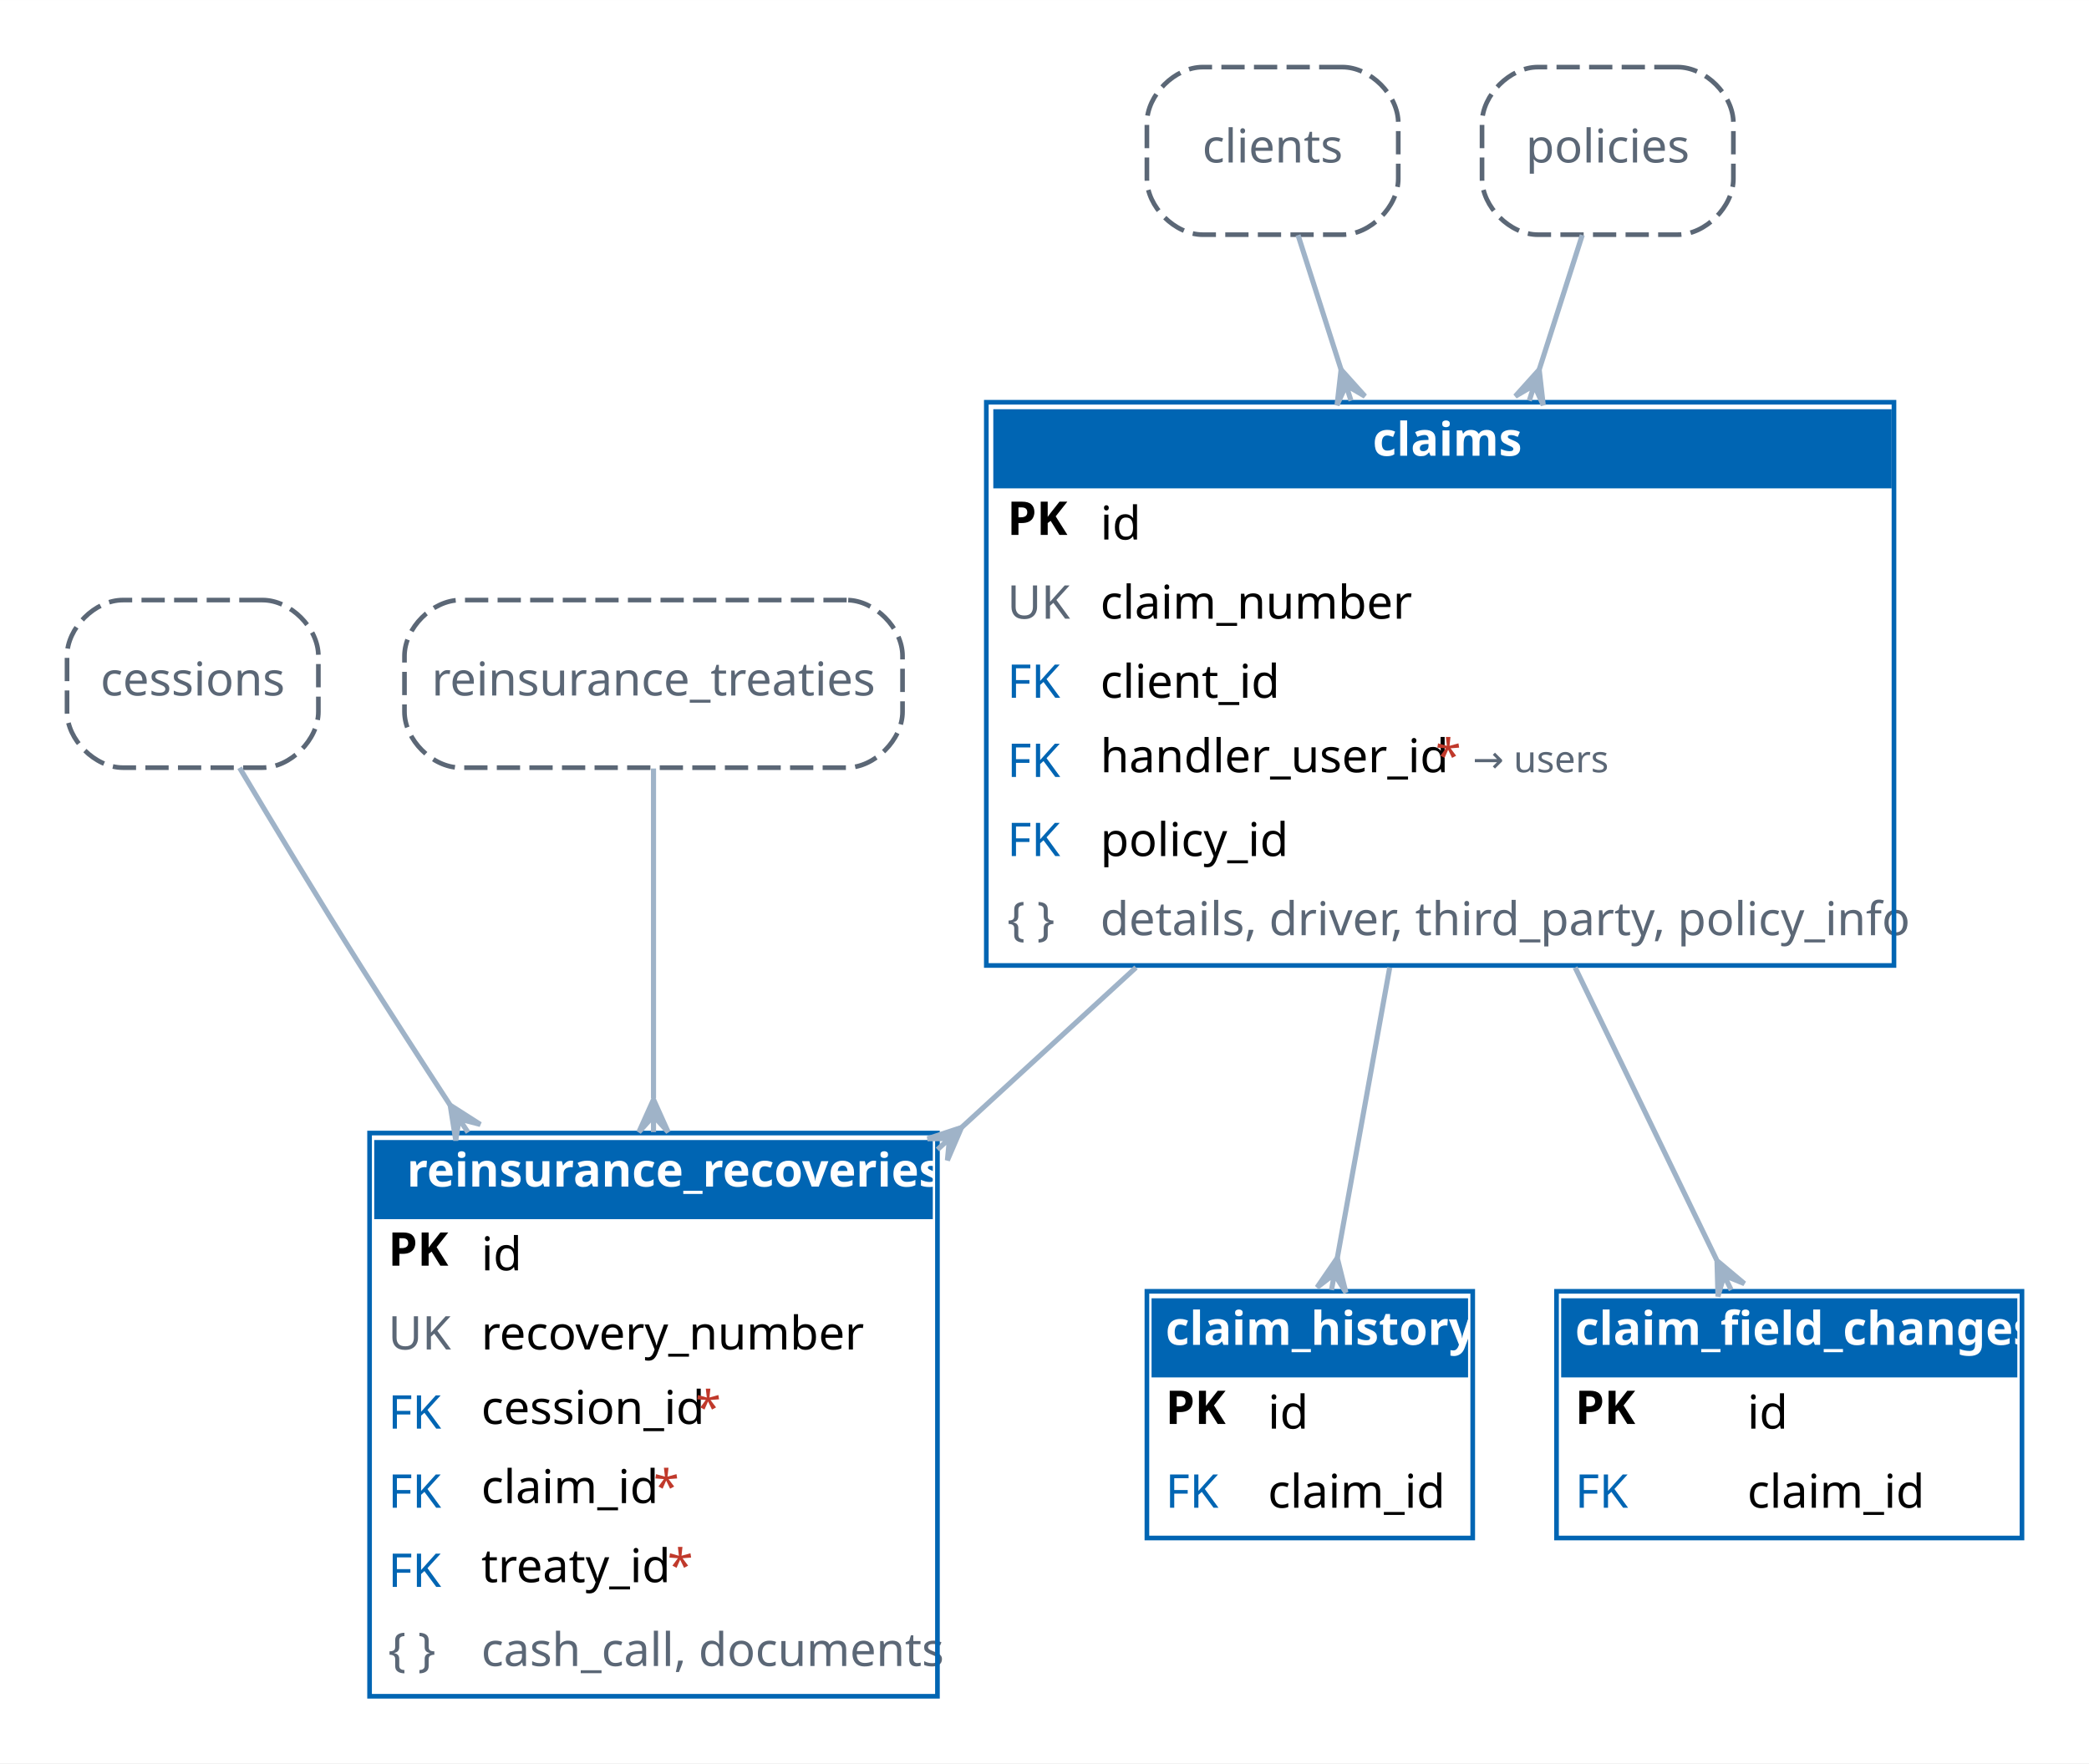
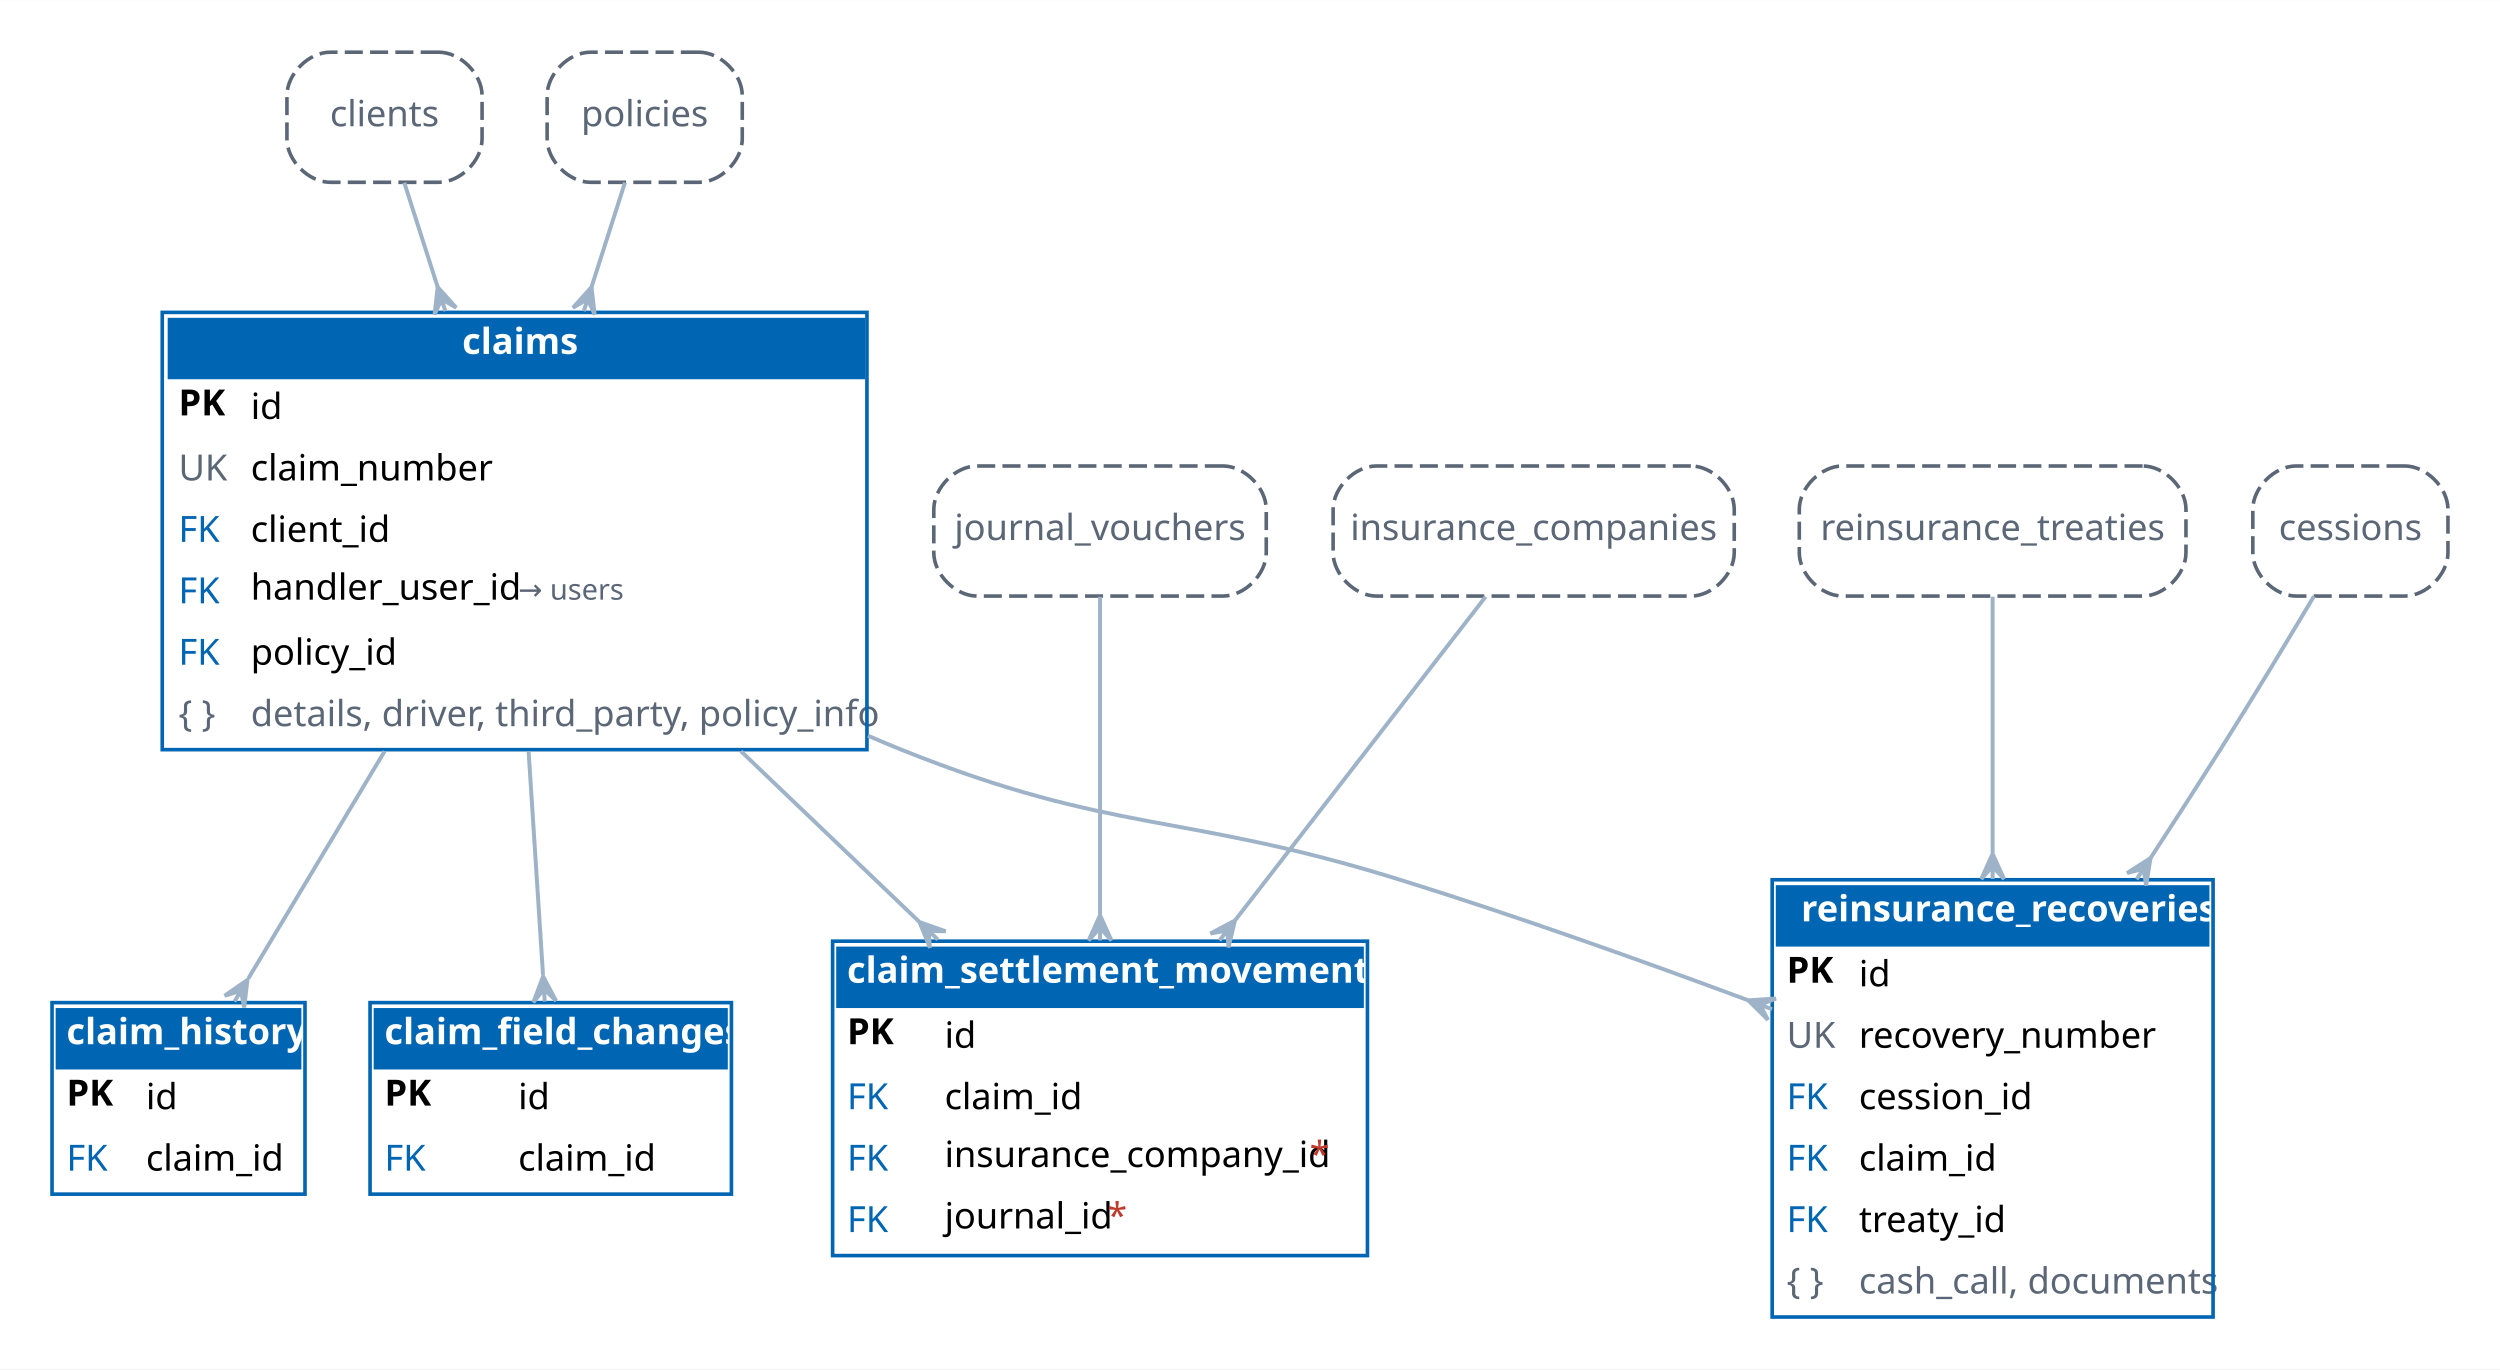
- <svg xmlns="http://www.w3.org/2000/svg" width="449pt" height="379pt" viewBox="0.00 0.00 448.80 378.80">
+ <svg xmlns="http://www.w3.org/2000/svg" width="692pt" height="379pt" viewBox="0.00 0.00 691.80 378.80">
  <g id="graph0" class="graph" transform="scale(1 1) rotate(0) translate(14.4 364.4)">
-     <polygon fill="white" stroke="transparent" points="-14.4,14.4 -14.4,-364.4 434.4,-364.4 434.4,14.4 -14.4,14.4" />
+     <polygon fill="white" stroke="transparent" points="-14.4,14.4 -14.4,-364.4 677.4,-364.4 677.4,14.4 -14.4,14.4" />
    <g id="node1" class="node">
-       <polygon fill="#0065b3" stroke="transparent" points="199,-259.5 199,-276.5 392,-276.5 392,-259.5 199,-259.5" />
-       <text text-anchor="start" x="280.5" y="-266.5" font-family="Nunito" font-weight="bold" font-size="10.00" fill="white">claims</text>
-       <text text-anchor="start" x="202" y="-249.5" font-family="Nunito" font-weight="bold" font-size="10.00">PK</text>
-       <text text-anchor="start" x="222" y="-248.5" font-family="Nunito" font-size="10.00">id</text>
-       <text text-anchor="start" x="202" y="-231.5" font-family="Nunito" font-size="10.00" fill="#5b6776">UK</text>
-       <text text-anchor="start" x="222" y="-231.5" font-family="Nunito" font-size="10.00">claim_number</text>
-       <text text-anchor="start" x="202" y="-214.5" font-family="Nunito" font-size="10.00" fill="#0065b3">FK</text>
-       <text text-anchor="start" x="222" y="-214.5" font-family="Nunito" font-size="10.00">client_id</text>
-       <text text-anchor="start" x="202" y="-197.5" font-family="Nunito" font-size="10.00" fill="#0065b3">FK</text>
-       <text text-anchor="start" x="222" y="-198.5" font-family="Nunito" font-size="10.00">handler_user_id</text>
-       <text text-anchor="start" x="294" y="-198.5" font-family="Nunito" font-size="10.00" fill="#c0392b">*</text>
-       <text text-anchor="start" x="299" y="-198.5" font-family="Nunito" font-size="10.00"> </text>
-       <text text-anchor="start" x="302" y="-198.5" font-family="Nunito" font-size="8.00" fill="#5b6776">→ users</text>
-       <text text-anchor="start" x="202" y="-180.5" font-family="Nunito" font-size="10.00" fill="#0065b3">FK</text>
-       <text text-anchor="start" x="222" y="-180.5" font-family="Nunito" font-size="10.00">policy_id</text>
-       <text text-anchor="start" x="202" y="-163.5" font-family="Nunito" font-size="10.00" fill="#5b6776">{ }</text>
-       <text text-anchor="start" x="222" y="-163.5" font-family="Nunito" font-size="10.00" fill="#5b6776">details, driver, third_party, policy_info</text>
-       <polygon fill="none" stroke="#0065b3" points="197.5,-157 197.5,-278 392.5,-278 392.5,-157 197.5,-157" />
+       <polygon fill="#0065b3" stroke="transparent" points="32,-259.5 32,-276.5 225,-276.5 225,-259.5 32,-259.5" />
+       <text text-anchor="start" x="113.5" y="-266.5" font-family="Nunito" font-weight="bold" font-size="10.00" fill="white">claims</text>
+       <text text-anchor="start" x="35" y="-249.5" font-family="Nunito" font-weight="bold" font-size="10.00">PK</text>
+       <text text-anchor="start" x="55" y="-248.5" font-family="Nunito" font-size="10.00">id</text>
+       <text text-anchor="start" x="35" y="-231.5" font-family="Nunito" font-size="10.00" fill="#5b6776">UK</text>
+       <text text-anchor="start" x="55" y="-231.5" font-family="Nunito" font-size="10.00">claim_number</text>
+       <text text-anchor="start" x="35" y="-214.5" font-family="Nunito" font-size="10.00" fill="#0065b3">FK</text>
+       <text text-anchor="start" x="55" y="-214.5" font-family="Nunito" font-size="10.00">client_id</text>
+       <text text-anchor="start" x="35" y="-197.5" font-family="Nunito" font-size="10.00" fill="#0065b3">FK</text>
+       <text text-anchor="start" x="55" y="-198.5" font-family="Nunito" font-size="10.00">handler_user_id </text>
+       <text text-anchor="start" x="129" y="-198.5" font-family="Nunito" font-size="8.00" fill="#5b6776">→ users</text>
+       <text text-anchor="start" x="35" y="-180.5" font-family="Nunito" font-size="10.00" fill="#0065b3">FK</text>
+       <text text-anchor="start" x="55" y="-180.5" font-family="Nunito" font-size="10.00">policy_id</text>
+       <text text-anchor="start" x="35" y="-163.5" font-family="Nunito" font-size="10.00" fill="#5b6776">{ }</text>
+       <text text-anchor="start" x="55" y="-163.5" font-family="Nunito" font-size="10.00" fill="#5b6776">details, driver, third_party, policy_info</text>
+       <polygon fill="none" stroke="#0065b3" points="30.5,-157 30.5,-278 225.5,-278 225.5,-157 30.5,-157" />
    </g>
    <g id="node2" class="node">
-       <polygon fill="#0065b3" stroke="transparent" points="233,-68.5 233,-85.5 301,-85.5 301,-68.5 233,-68.5" />
-       <text text-anchor="start" x="236" y="-75.5" font-family="Nunito" font-weight="bold" font-size="10.00" fill="white">claim_history</text>
-       <text text-anchor="start" x="236" y="-58.5" font-family="Nunito" font-weight="bold" font-size="10.00">PK</text>
-       <text text-anchor="start" x="258" y="-57.5" font-family="Nunito" font-size="10.00">id</text>
-       <text text-anchor="start" x="236" y="-40.5" font-family="Nunito" font-size="10.00" fill="#0065b3">FK</text>
-       <text text-anchor="start" x="258" y="-40.5" font-family="Nunito" font-size="10.00">claim_id</text>
-       <polygon fill="none" stroke="#0065b3" points="232,-34 232,-87 302,-87 302,-34 232,-34" />
+       <polygon fill="#0065b3" stroke="transparent" points="1,-68.5 1,-85.5 69,-85.5 69,-68.5 1,-68.5" />
+       <text text-anchor="start" x="4" y="-75.5" font-family="Nunito" font-weight="bold" font-size="10.00" fill="white">claim_history</text>
+       <text text-anchor="start" x="4" y="-58.5" font-family="Nunito" font-weight="bold" font-size="10.00">PK</text>
+       <text text-anchor="start" x="26" y="-57.5" font-family="Nunito" font-size="10.00">id</text>
+       <text text-anchor="start" x="4" y="-40.5" font-family="Nunito" font-size="10.00" fill="#0065b3">FK</text>
+       <text text-anchor="start" x="26" y="-40.5" font-family="Nunito" font-size="10.00">claim_id</text>
+       <polygon fill="none" stroke="#0065b3" points="0,-34 0,-87 70,-87 70,-34 0,-34" />
    </g>
    <g id="edge3" class="edge">
-       <path fill="none" stroke="#9fb3c8" stroke-width="1.1" d="M284.17,-156.57C280.34,-135.36 276.18,-112.3 272.91,-94.2" />
-       <polygon fill="#9fb3c8" stroke="#9fb3c8" stroke-width="1.1" points="272.9,-94.16 274.76,-86.72 272.28,-90.72 271.66,-87.28 271.66,-87.28 271.66,-87.28 272.28,-90.72 268.56,-87.84 272.9,-94.16 272.9,-94.16" />
+       <path fill="none" stroke="#9fb3c8" stroke-width="1.1" d="M92.04,-156.57C79.21,-135.18 65.24,-111.89 54.34,-93.73" />
+       <polygon fill="#9fb3c8" stroke="#9fb3c8" stroke-width="1.1" points="54.07,-93.28 53.17,-85.66 52.27,-90.28 50.47,-87.28 50.47,-87.28 50.47,-87.28 52.27,-90.28 47.76,-88.9 54.07,-93.28 54.07,-93.28" />
    </g>
    <g id="node3" class="node">
-       <polygon fill="#0065b3" stroke="transparent" points="321,-68.5 321,-85.5 419,-85.5 419,-68.5 321,-68.5" />
-       <text text-anchor="start" x="324" y="-75.5" font-family="Nunito" font-weight="bold" font-size="10.00" fill="white">claim_field_changes</text>
-       <text text-anchor="start" x="324" y="-58.5" font-family="Nunito" font-weight="bold" font-size="10.00">PK</text>
-       <text text-anchor="start" x="361" y="-57.5" font-family="Nunito" font-size="10.00">id</text>
-       <text text-anchor="start" x="324" y="-40.5" font-family="Nunito" font-size="10.00" fill="#0065b3">FK</text>
-       <text text-anchor="start" x="361" y="-40.5" font-family="Nunito" font-size="10.00">claim_id</text>
-       <polygon fill="none" stroke="#0065b3" points="320,-34 320,-87 420,-87 420,-34 320,-34" />
+       <polygon fill="#0065b3" stroke="transparent" points="89,-68.5 89,-85.5 187,-85.5 187,-68.5 89,-68.5" />
+       <text text-anchor="start" x="92" y="-75.5" font-family="Nunito" font-weight="bold" font-size="10.00" fill="white">claim_field_changes</text>
+       <text text-anchor="start" x="92" y="-58.5" font-family="Nunito" font-weight="bold" font-size="10.00">PK</text>
+       <text text-anchor="start" x="129" y="-57.5" font-family="Nunito" font-size="10.00">id</text>
+       <text text-anchor="start" x="92" y="-40.5" font-family="Nunito" font-size="10.00" fill="#0065b3">FK</text>
+       <text text-anchor="start" x="129" y="-40.5" font-family="Nunito" font-size="10.00">claim_id</text>
+       <polygon fill="none" stroke="#0065b3" points="88,-34 88,-87 188,-87 188,-34 88,-34" />
    </g>
    <g id="edge2" class="edge">
-       <path fill="none" stroke="#9fb3c8" stroke-width="1.1" d="M324,-156.57C334.35,-135.18 345.62,-111.89 354.41,-93.73" />
-       <polygon fill="#9fb3c8" stroke="#9fb3c8" stroke-width="1.1" points="354.48,-93.58 360.36,-88.65 356,-90.43 357.53,-87.28 357.53,-87.28 357.53,-87.28 356,-90.43 354.69,-85.9 354.48,-93.58 354.48,-93.58" />
+       <path fill="none" stroke="#9fb3c8" stroke-width="1.1" d="M131.87,-156.57C133.22,-135.55 134.7,-112.71 135.86,-94.69" />
+       <polygon fill="#9fb3c8" stroke="#9fb3c8" stroke-width="1.1" points="135.89,-94.26 139.48,-87.48 136.11,-90.77 136.34,-87.28 136.34,-87.28 136.34,-87.28 136.11,-90.77 133.19,-87.07 135.89,-94.26 135.89,-94.26" />
    </g>
    <g id="node4" class="node">
-       <polygon fill="#0065b3" stroke="transparent" points="66,-102.5 66,-119.5 186,-119.5 186,-102.5 66,-102.5" />
-       <text text-anchor="start" x="73" y="-109.5" font-family="Nunito" font-weight="bold" font-size="10.00" fill="white">reinsurance_recoveries</text>
-       <text text-anchor="start" x="69" y="-92.5" font-family="Nunito" font-weight="bold" font-size="10.00">PK</text>
-       <text text-anchor="start" x="89" y="-91.5" font-family="Nunito" font-size="10.00">id</text>
-       <text text-anchor="start" x="69" y="-74.5" font-family="Nunito" font-size="10.00" fill="#5b6776">UK</text>
-       <text text-anchor="start" x="89" y="-74.5" font-family="Nunito" font-size="10.00">recovery_number</text>
-       <text text-anchor="start" x="69" y="-57.5" font-family="Nunito" font-size="10.00" fill="#0065b3">FK</text>
-       <text text-anchor="start" x="89" y="-58.5" font-family="Nunito" font-size="10.00">cession_id</text>
-       <text text-anchor="start" x="135" y="-58.5" font-family="Nunito" font-size="10.00" fill="#c0392b">*</text>
-       <text text-anchor="start" x="69" y="-40.5" font-family="Nunito" font-size="10.00" fill="#0065b3">FK</text>
-       <text text-anchor="start" x="89" y="-41.5" font-family="Nunito" font-size="10.00">claim_id</text>
-       <text text-anchor="start" x="126" y="-41.5" font-family="Nunito" font-size="10.00" fill="#c0392b">*</text>
-       <text text-anchor="start" x="69" y="-23.5" font-family="Nunito" font-size="10.00" fill="#0065b3">FK</text>
-       <text text-anchor="start" x="89" y="-24.5" font-family="Nunito" font-size="10.00">treaty_id</text>
-       <text text-anchor="start" x="129" y="-24.5" font-family="Nunito" font-size="10.00" fill="#c0392b">*</text>
-       <text text-anchor="start" x="69" y="-6.5" font-family="Nunito" font-size="10.00" fill="#5b6776">{ }</text>
-       <text text-anchor="start" x="89" y="-6.5" font-family="Nunito" font-size="10.00" fill="#5b6776">cash_call, documents</text>
-       <polygon fill="none" stroke="#0065b3" points="65,0 65,-121 187,-121 187,0 65,0" />
+       <polygon fill="#0065b3" stroke="transparent" points="217,-85.5 217,-102.5 363,-102.5 363,-85.5 217,-85.5" />
+       <text text-anchor="start" x="220" y="-92.5" font-family="Nunito" font-weight="bold" font-size="10.00" fill="white">claim_settlement_movements</text>
+       <text text-anchor="start" x="220" y="-75.5" font-family="Nunito" font-weight="bold" font-size="10.00">PK</text>
+       <text text-anchor="start" x="247" y="-74.5" font-family="Nunito" font-size="10.00">id</text>
+       <text text-anchor="start" x="220" y="-57.5" font-family="Nunito" font-size="10.00" fill="#0065b3">FK</text>
+       <text text-anchor="start" x="247" y="-57.5" font-family="Nunito" font-size="10.00">claim_id</text>
+       <text text-anchor="start" x="220" y="-40.5" font-family="Nunito" font-size="10.00" fill="#0065b3">FK</text>
+       <text text-anchor="start" x="247" y="-41.5" font-family="Nunito" font-size="10.00">insurance_company_id</text>
+       <text text-anchor="start" x="348" y="-41.5" font-family="Nunito" font-size="10.00" fill="#c0392b">*</text>
+       <text text-anchor="start" x="220" y="-23.5" font-family="Nunito" font-size="10.00" fill="#0065b3">FK</text>
+       <text text-anchor="start" x="247" y="-24.5" font-family="Nunito" font-size="10.00">journal_id</text>
+       <text text-anchor="start" x="292" y="-24.5" font-family="Nunito" font-size="10.00" fill="#c0392b">*</text>
+       <polygon fill="none" stroke="#0065b3" points="216,-17 216,-104 364,-104 364,-17 216,-17" />
    </g>
    <g id="edge4" class="edge">
-       <path fill="none" stroke="#9fb3c8" stroke-width="1.1" d="M229.66,-156.57C217.39,-145.32 204.55,-133.54 192.25,-122.26" />
-       <polygon fill="#9fb3c8" stroke="#9fb3c8" stroke-width="1.1" points="192.17,-122.19 189.14,-115.14 189.59,-119.82 187.01,-117.46 187.01,-117.46 187.01,-117.46 189.59,-119.82 184.88,-119.78 192.17,-122.19 192.17,-122.19" />
+       <path fill="none" stroke="#9fb3c8" stroke-width="1.1" d="M190.63,-156.57C206.95,-140.96 224.32,-124.34 239.9,-109.44" />
+       <polygon fill="#9fb3c8" stroke="#9fb3c8" stroke-width="1.1" points="240.05,-109.29 247.28,-106.73 242.58,-106.87 245.11,-104.45 245.11,-104.45 245.11,-104.45 242.58,-106.87 242.93,-102.18 240.05,-109.29 240.05,-109.29" />
    </g>
    <g id="node5" class="node">
-       <path fill="none" stroke="#5b6776" stroke-dasharray="5,2" d="M42,-235.5C42,-235.5 12,-235.5 12,-235.5 6,-235.5 0,-229.5 0,-223.5 0,-223.5 0,-211.5 0,-211.5 0,-205.5 6,-199.5 12,-199.5 12,-199.5 42,-199.5 42,-199.5 48,-199.5 54,-205.5 54,-211.5 54,-211.5 54,-223.5 54,-223.5 54,-229.5 48,-235.5 42,-235.5" />
-       <text text-anchor="middle" x="27" y="-215" font-family="Nunito" font-size="10.00" fill="#5b6776">cessions</text>
+       <polygon fill="#0065b3" stroke="transparent" points="477,-102.5 477,-119.5 597,-119.5 597,-102.5 477,-102.5" />
+       <text text-anchor="start" x="484" y="-109.5" font-family="Nunito" font-weight="bold" font-size="10.00" fill="white">reinsurance_recoveries</text>
+       <text text-anchor="start" x="480" y="-92.5" font-family="Nunito" font-weight="bold" font-size="10.00">PK</text>
+       <text text-anchor="start" x="500" y="-91.5" font-family="Nunito" font-size="10.00">id</text>
+       <text text-anchor="start" x="480" y="-74.5" font-family="Nunito" font-size="10.00" fill="#5b6776">UK</text>
+       <text text-anchor="start" x="500" y="-74.5" font-family="Nunito" font-size="10.00">recovery_number</text>
+       <text text-anchor="start" x="480" y="-57.5" font-family="Nunito" font-size="10.00" fill="#0065b3">FK</text>
+       <text text-anchor="start" x="500" y="-57.5" font-family="Nunito" font-size="10.00">cession_id</text>
+       <text text-anchor="start" x="480" y="-40.5" font-family="Nunito" font-size="10.00" fill="#0065b3">FK</text>
+       <text text-anchor="start" x="500" y="-40.5" font-family="Nunito" font-size="10.00">claim_id</text>
+       <text text-anchor="start" x="480" y="-23.5" font-family="Nunito" font-size="10.00" fill="#0065b3">FK</text>
+       <text text-anchor="start" x="500" y="-23.5" font-family="Nunito" font-size="10.00">treaty_id</text>
+       <text text-anchor="start" x="480" y="-6.5" font-family="Nunito" font-size="10.00" fill="#5b6776">{ }</text>
+       <text text-anchor="start" x="500" y="-6.5" font-family="Nunito" font-size="10.00" fill="#5b6776">cash_call, documents</text>
+       <polygon fill="none" stroke="#0065b3" points="476,0 476,-121 598,-121 598,0 476,0" />
+     </g>
+     <g id="edge5" class="edge">
+       <path fill="none" stroke="#9fb3c8" stroke-width="1.1" d="M225.77,-160.87C228.86,-159.52 231.94,-158.23 235,-157 293.83,-133.41 312.48,-139.83 373,-121 405,-111.05 439.97,-98.58 469.36,-87.64" />
+       <polygon fill="#9fb3c8" stroke="#9fb3c8" stroke-width="1.1" points="469.38,-87.63 477.04,-88.13 472.66,-86.41 475.94,-85.18 475.94,-85.18 475.94,-85.18 472.66,-86.41 474.83,-82.23 469.38,-87.63 469.38,-87.63" />
+     </g>
+     <g id="node6" class="node">
+       <path fill="none" stroke="#5b6776" stroke-dasharray="5,2" d="M651,-235.5C651,-235.5 621,-235.5 621,-235.5 615,-235.5 609,-229.5 609,-223.5 609,-223.5 609,-211.5 609,-211.5 609,-205.5 615,-199.5 621,-199.5 621,-199.5 651,-199.5 651,-199.5 657,-199.5 663,-205.5 663,-211.5 663,-211.5 663,-223.5 663,-223.5 663,-229.5 657,-235.5 651,-235.5" />
+       <text text-anchor="middle" x="636" y="-215" font-family="Nunito" font-size="10.00" fill="#5b6776">cessions</text>
    </g>
    <g id="edge1" class="edge">
-       <path fill="none" stroke="#9fb3c8" stroke-width="1.1" d="M37.07,-199.47C44.19,-187.51 54.03,-171.19 63,-157 69.17,-147.25 75.78,-137 82.31,-126.99" />
-       <polygon fill="#9fb3c8" stroke="#9fb3c8" stroke-width="1.1" points="82.32,-126.98 88.79,-122.85 84.23,-124.05 86.15,-121.13 86.15,-121.13 86.15,-121.13 84.23,-124.05 83.52,-119.4 82.32,-126.98 82.32,-126.98" />
-     </g>
-     <g id="node6" class="node">
-       <path fill="none" stroke="#5b6776" stroke-dasharray="5,2" d="M274,-350C274,-350 244,-350 244,-350 238,-350 232,-344 232,-338 232,-338 232,-326 232,-326 232,-320 238,-314 244,-314 244,-314 274,-314 274,-314 280,-314 286,-320 286,-326 286,-326 286,-338 286,-338 286,-344 280,-350 274,-350" />
-       <text text-anchor="middle" x="259" y="-329.5" font-family="Nunito" font-size="10.00" fill="#5b6776">clients</text>
-     </g>
-     <g id="edge5" class="edge">
-       <path fill="none" stroke="#9fb3c8" stroke-width="1.1" d="M264.47,-313.91C267.04,-305.87 270.29,-295.71 273.71,-285.03" />
-       <polygon fill="#9fb3c8" stroke="#9fb3c8" stroke-width="1.1" points="273.72,-285 278.85,-279.29 274.79,-281.67 275.85,-278.33 275.85,-278.33 275.85,-278.33 274.79,-281.67 272.85,-277.37 273.72,-285 273.72,-285" />
+       <path fill="none" stroke="#9fb3c8" stroke-width="1.1" d="M625.93,-199.47C618.81,-187.51 608.97,-171.19 600,-157 593.83,-147.25 587.22,-137 580.69,-126.99" />
+       <polygon fill="#9fb3c8" stroke="#9fb3c8" stroke-width="1.1" points="580.68,-126.98 579.48,-119.4 578.77,-124.05 576.85,-121.13 576.85,-121.13 576.85,-121.13 578.77,-124.05 574.21,-122.85 580.68,-126.98 580.68,-126.98" />
    </g>
    <g id="node7" class="node">
-       <path fill="none" stroke="#5b6776" stroke-dasharray="5,2" d="M346,-350C346,-350 316,-350 316,-350 310,-350 304,-344 304,-338 304,-338 304,-326 304,-326 304,-320 310,-314 316,-314 316,-314 346,-314 346,-314 352,-314 358,-320 358,-326 358,-326 358,-338 358,-338 358,-344 352,-350 346,-350" />
-       <text text-anchor="middle" x="331" y="-329.5" font-family="Nunito" font-size="10.00" fill="#5b6776">policies</text>
+       <path fill="none" stroke="#5b6776" stroke-dasharray="5,2" d="M107,-350C107,-350 77,-350 77,-350 71,-350 65,-344 65,-338 65,-338 65,-326 65,-326 65,-320 71,-314 77,-314 77,-314 107,-314 107,-314 113,-314 119,-320 119,-326 119,-326 119,-338 119,-338 119,-344 113,-350 107,-350" />
+       <text text-anchor="middle" x="92" y="-329.5" font-family="Nunito" font-size="10.00" fill="#5b6776">clients</text>
    </g>
    <g id="edge6" class="edge">
-       <path fill="none" stroke="#9fb3c8" stroke-width="1.1" d="M325.53,-313.91C322.96,-305.87 319.71,-295.71 316.29,-285.03" />
-       <polygon fill="#9fb3c8" stroke="#9fb3c8" stroke-width="1.1" points="316.28,-285 317.15,-277.37 315.21,-281.67 314.15,-278.33 314.15,-278.33 314.15,-278.33 315.21,-281.67 311.15,-279.29 316.28,-285 316.28,-285" />
+       <path fill="none" stroke="#9fb3c8" stroke-width="1.1" d="M97.47,-313.91C100.04,-305.87 103.29,-295.71 106.71,-285.03" />
+       <polygon fill="#9fb3c8" stroke="#9fb3c8" stroke-width="1.1" points="106.72,-285 111.85,-279.29 107.79,-281.67 108.85,-278.33 108.85,-278.33 108.85,-278.33 107.79,-281.67 105.85,-277.37 106.72,-285 106.72,-285" />
    </g>
    <g id="node8" class="node">
-       <path fill="none" stroke="#5b6776" stroke-dasharray="5,2" d="M167.5,-235.5C167.5,-235.5 84.5,-235.5 84.5,-235.5 78.5,-235.5 72.5,-229.5 72.5,-223.5 72.5,-223.5 72.5,-211.5 72.5,-211.5 72.5,-205.5 78.5,-199.5 84.5,-199.5 84.5,-199.5 167.5,-199.5 167.5,-199.5 173.5,-199.5 179.5,-205.5 179.5,-211.5 179.5,-211.5 179.5,-223.5 179.5,-223.5 179.5,-229.5 173.5,-235.5 167.5,-235.5" />
-       <text text-anchor="middle" x="126" y="-215" font-family="Nunito" font-size="10.00" fill="#5b6776">reinsurance_treaties</text>
+       <path fill="none" stroke="#5b6776" stroke-dasharray="5,2" d="M453.5,-235.5C453.5,-235.5 366.5,-235.5 366.5,-235.5 360.5,-235.5 354.5,-229.5 354.5,-223.5 354.5,-223.5 354.5,-211.5 354.5,-211.5 354.5,-205.5 360.5,-199.5 366.5,-199.5 366.5,-199.5 453.5,-199.5 453.5,-199.5 459.5,-199.5 465.5,-205.5 465.5,-211.5 465.5,-211.5 465.5,-223.5 465.5,-223.5 465.5,-229.5 459.5,-235.5 453.5,-235.5" />
+       <text text-anchor="middle" x="410" y="-215" font-family="Nunito" font-size="10.00" fill="#5b6776">insurance_companies</text>
    </g>
    <g id="edge7" class="edge">
-       <path fill="none" stroke="#9fb3c8" stroke-width="1.1" d="M126,-199.32C126,-182.1 126,-154.48 126,-128.48" />
-       <polygon fill="#9fb3c8" stroke="#9fb3c8" stroke-width="1.1" points="126,-128.2 129.15,-121.2 126,-124.7 126,-121.2 126,-121.2 126,-121.2 126,-124.7 122.85,-121.2 126,-128.2 126,-128.2" />
+       <path fill="none" stroke="#9fb3c8" stroke-width="1.1" d="M396.7,-199.32C380.1,-177.88 351.01,-140.31 327.4,-109.8" />
+       <polygon fill="#9fb3c8" stroke="#9fb3c8" stroke-width="1.1" points="327.34,-109.73 325.55,-102.27 325.2,-106.96 323.05,-104.2 323.05,-104.2 323.05,-104.2 325.2,-106.96 320.56,-106.12 327.34,-109.73 327.34,-109.73" />
+     </g>
+     <g id="node9" class="node">
+       <path fill="none" stroke="#5b6776" stroke-dasharray="5,2" d="M324,-235.5C324,-235.5 256,-235.5 256,-235.5 250,-235.5 244,-229.5 244,-223.5 244,-223.5 244,-211.5 244,-211.5 244,-205.5 250,-199.5 256,-199.5 256,-199.5 324,-199.5 324,-199.5 330,-199.5 336,-205.5 336,-211.5 336,-211.5 336,-223.5 336,-223.5 336,-229.5 330,-235.5 324,-235.5" />
+       <text text-anchor="middle" x="290" y="-215" font-family="Nunito" font-size="10.00" fill="#5b6776">journal_vouchers</text>
+     </g>
+     <g id="edge8" class="edge">
+       <path fill="none" stroke="#9fb3c8" stroke-width="1.1" d="M290,-199.32C290,-178.23 290,-141.55 290,-111.33" />
+       <polygon fill="#9fb3c8" stroke="#9fb3c8" stroke-width="1.1" points="290,-111.2 293.15,-104.2 290,-107.7 290,-104.2 290,-104.2 290,-104.2 290,-107.7 286.85,-104.2 290,-111.2 290,-111.2" />
+     </g>
+     <g id="node10" class="node">
+       <path fill="none" stroke="#5b6776" stroke-dasharray="5,2" d="M179,-350C179,-350 149,-350 149,-350 143,-350 137,-344 137,-338 137,-338 137,-326 137,-326 137,-320 143,-314 149,-314 149,-314 179,-314 179,-314 185,-314 191,-320 191,-326 191,-326 191,-338 191,-338 191,-344 185,-350 179,-350" />
+       <text text-anchor="middle" x="164" y="-329.5" font-family="Nunito" font-size="10.00" fill="#5b6776">policies</text>
+     </g>
+     <g id="edge9" class="edge">
+       <path fill="none" stroke="#9fb3c8" stroke-width="1.1" d="M158.53,-313.91C155.96,-305.87 152.71,-295.71 149.29,-285.03" />
+       <polygon fill="#9fb3c8" stroke="#9fb3c8" stroke-width="1.1" points="149.28,-285 150.15,-277.37 148.21,-281.67 147.15,-278.33 147.15,-278.33 147.15,-278.33 148.21,-281.67 144.15,-279.29 149.28,-285 149.28,-285" />
+     </g>
+     <g id="node11" class="node">
+       <path fill="none" stroke="#5b6776" stroke-dasharray="5,2" d="M578.5,-235.5C578.5,-235.5 495.5,-235.5 495.5,-235.5 489.5,-235.5 483.5,-229.5 483.5,-223.5 483.5,-223.5 483.5,-211.5 483.5,-211.5 483.5,-205.5 489.5,-199.5 495.5,-199.5 495.5,-199.5 578.5,-199.5 578.5,-199.5 584.5,-199.5 590.5,-205.5 590.5,-211.5 590.5,-211.5 590.5,-223.5 590.5,-223.5 590.5,-229.5 584.5,-235.5 578.5,-235.5" />
+       <text text-anchor="middle" x="537" y="-215" font-family="Nunito" font-size="10.00" fill="#5b6776">reinsurance_treaties</text>
+     </g>
+     <g id="edge10" class="edge">
+       <path fill="none" stroke="#9fb3c8" stroke-width="1.1" d="M537,-199.32C537,-182.1 537,-154.48 537,-128.48" />
+       <polygon fill="#9fb3c8" stroke="#9fb3c8" stroke-width="1.1" points="537,-128.2 540.15,-121.2 537,-124.7 537,-121.2 537,-121.2 537,-121.2 537,-124.7 533.85,-121.2 537,-128.2 537,-128.2" />
    </g>
  </g>
</svg>
